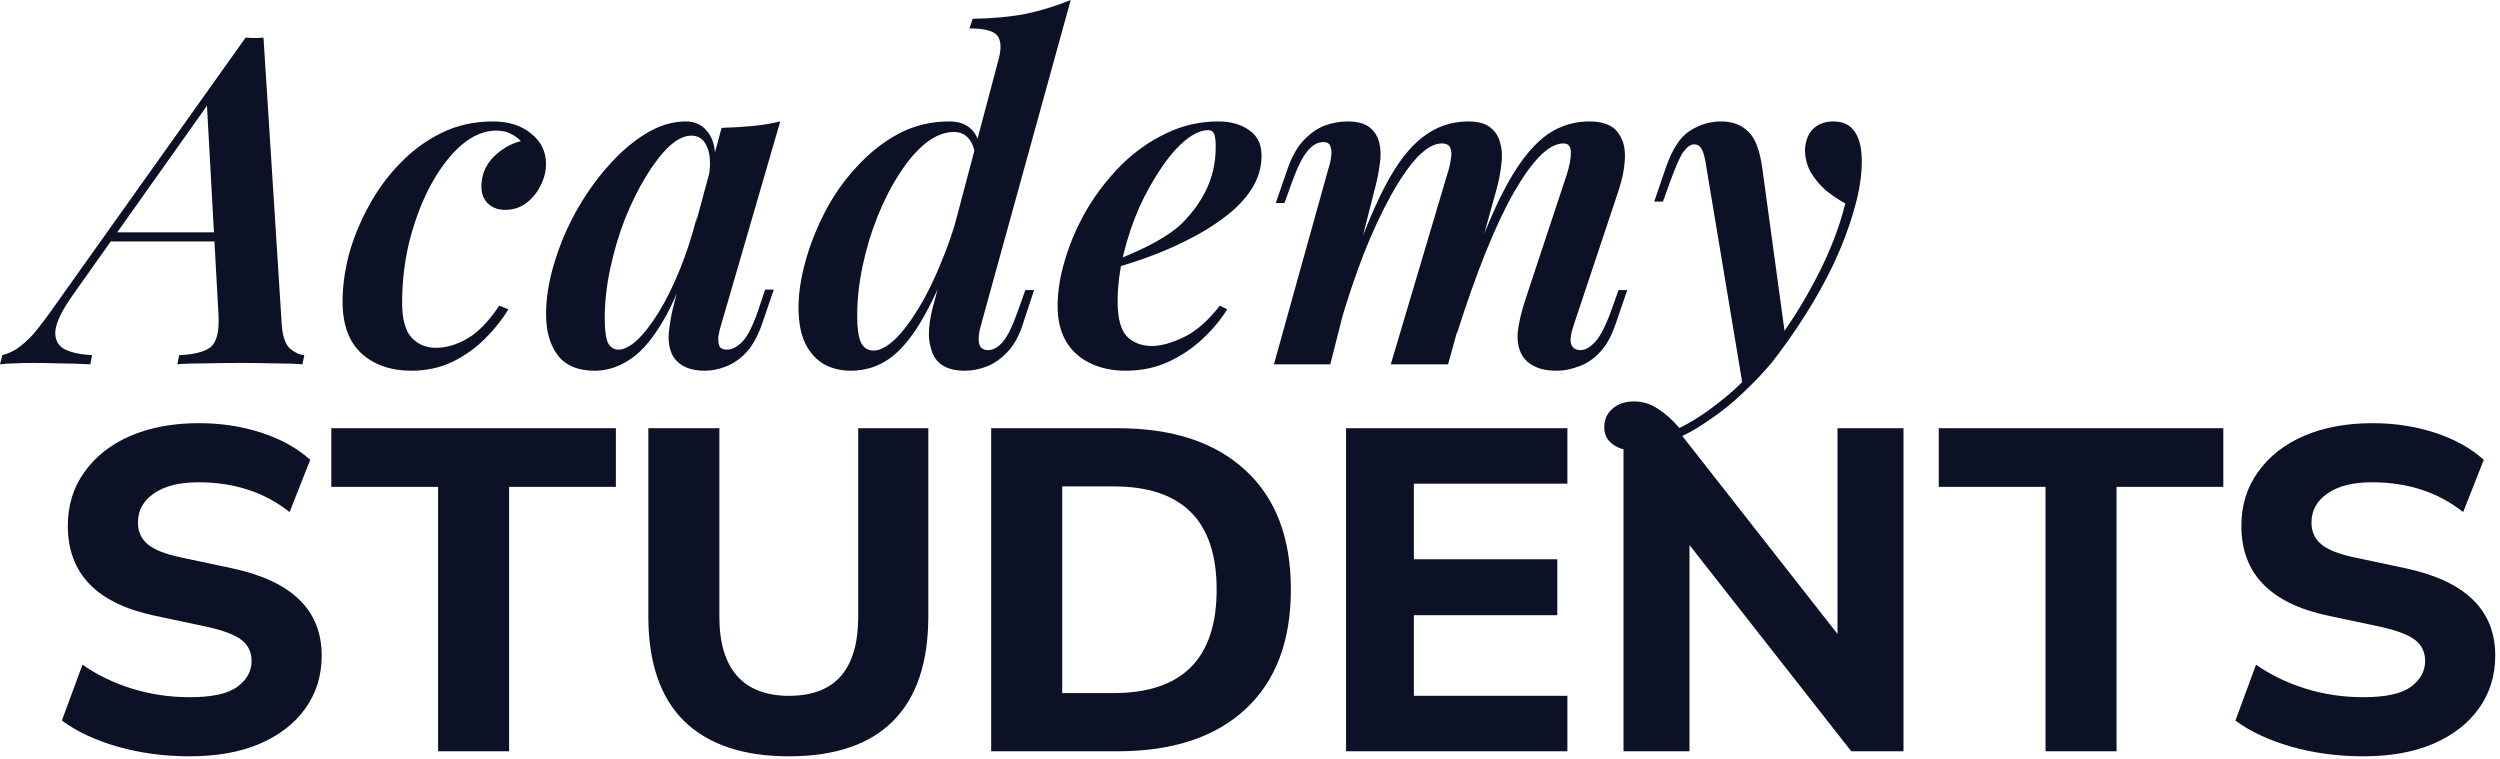
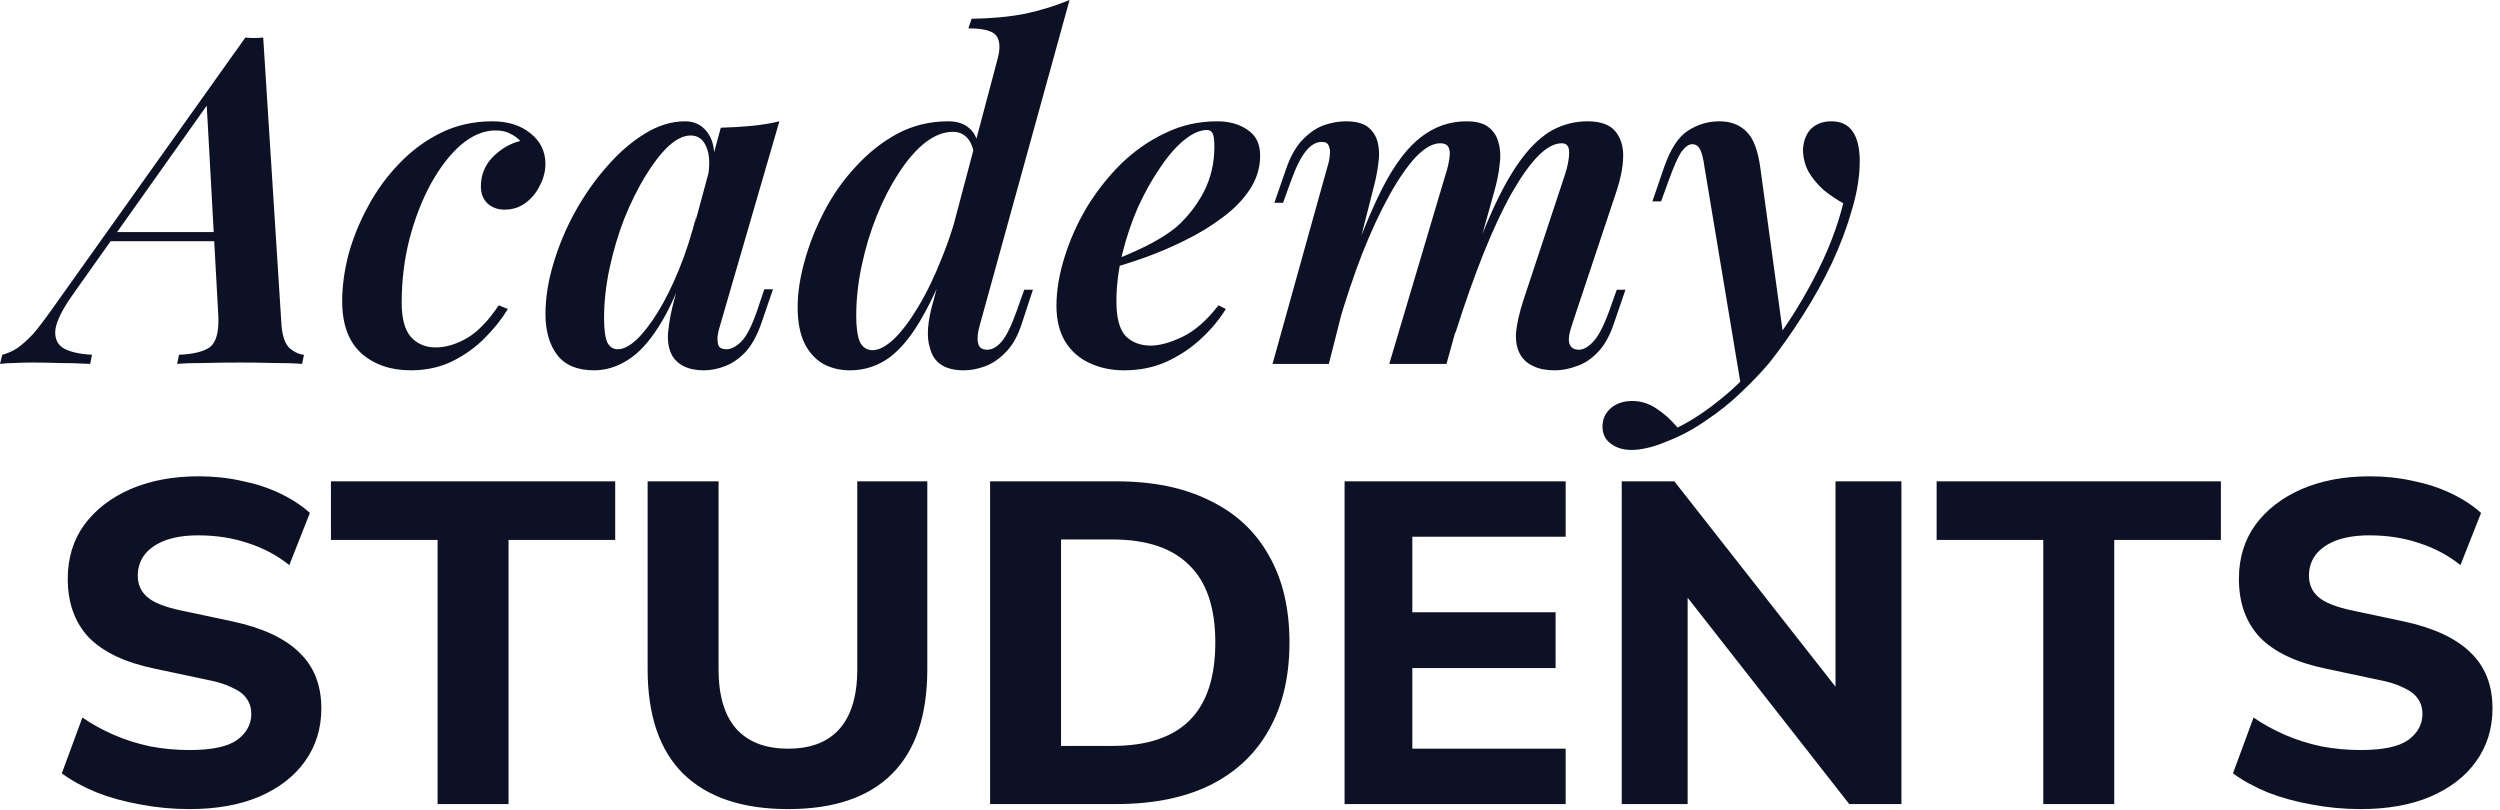
- <svg xmlns="http://www.w3.org/2000/svg" width="491" height="149" viewBox="0 0 491 149" fill="none">
-   <path d="M14.22 58.05C12.24 60.87 11.13 63.12 10.89 64.8C10.71 66.48 11.25 67.71 12.51 68.49C13.83 69.21 15.69 69.63 18.09 69.75L17.73 71.55C15.45 71.43 13.38 71.37 11.52 71.37C9.72 71.31 8.01 71.28 6.39 71.28C5.01 71.28 3.84 71.31 2.88 71.37C1.92 71.37 0.96 71.43 -5.9098e-05 71.55L0.45 69.75C1.41 69.51 2.37 69.09 3.33 68.49C4.29 67.83 5.34 66.9 6.48 65.7C7.56 64.44 8.82 62.79 10.26 60.75L48.24 7.38C48.78 7.44 49.35 7.47 49.95 7.47C50.61 7.47 51.21 7.44 51.75 7.38L55.35 63.99C55.53 66.15 56.07 67.65 56.97 68.49C57.93 69.27 58.86 69.69 59.76 69.75L59.4 71.55C57.96 71.43 56.1 71.37 53.82 71.37C51.6 71.31 49.47 71.28 47.43 71.28C44.91 71.28 42.51 71.31 40.23 71.37C37.95 71.37 36.15 71.43 34.83 71.55L35.19 69.75C38.07 69.63 40.11 69.12 41.31 68.22C42.51 67.26 43.05 65.25 42.93 62.19L40.59 19.71L42.93 17.55L14.22 58.05ZM22.23 45.63H48.51L47.79 47.43H20.61L22.23 45.63ZM97.428 25.65C95.148 25.65 92.898 26.58 90.678 28.44C88.518 30.3 86.538 32.85 84.738 36.09C82.998 39.27 81.588 42.9 80.508 46.98C79.488 51 78.978 55.17 78.978 59.49C78.978 62.61 79.578 64.86 80.778 66.24C82.038 67.62 83.658 68.31 85.638 68.31C87.618 68.31 89.658 67.71 91.758 66.51C93.858 65.31 95.958 63.15 98.058 60.03L99.858 60.75C98.658 62.73 97.128 64.65 95.268 66.51C93.408 68.37 91.248 69.9 88.788 71.1C86.388 72.24 83.718 72.81 80.778 72.81C76.818 72.81 73.578 71.7 71.058 69.48C68.538 67.2 67.278 63.78 67.278 59.22C67.278 56.28 67.698 53.19 68.538 49.95C69.438 46.71 70.728 43.56 72.408 40.5C74.088 37.38 76.128 34.59 78.528 32.13C80.928 29.61 83.658 27.6 86.718 26.1C89.778 24.6 93.138 23.85 96.798 23.85C99.858 23.85 102.348 24.63 104.268 26.19C106.248 27.75 107.238 29.76 107.238 32.22C107.238 33.66 106.878 35.07 106.158 36.45C105.498 37.83 104.568 38.97 103.368 39.87C102.168 40.77 100.788 41.22 99.228 41.22C97.848 41.22 96.708 40.8 95.808 39.96C94.968 39.12 94.548 38.01 94.548 36.63C94.548 34.41 95.328 32.49 96.888 30.87C98.508 29.25 100.308 28.2 102.288 27.72C101.748 27.12 101.088 26.64 100.308 26.28C99.588 25.86 98.628 25.65 97.428 25.65ZM121.469 68.67C122.549 68.67 123.779 68.04 125.159 66.78C126.539 65.46 127.949 63.63 129.389 61.29C130.829 58.95 132.209 56.16 133.529 52.92C134.849 49.68 135.989 46.14 136.949 42.3L135.059 52.02C133.319 57.12 131.459 61.2 129.479 64.26C127.559 67.32 125.519 69.51 123.359 70.83C121.259 72.15 119.069 72.81 116.789 72.81C113.549 72.81 111.149 71.82 109.589 69.84C108.029 67.8 107.249 65.1 107.249 61.74C107.249 58.62 107.759 55.35 108.779 51.93C109.799 48.45 111.209 45.06 113.009 41.76C114.869 38.4 116.969 35.4 119.309 32.76C121.649 30.06 124.139 27.9 126.779 26.28C129.419 24.66 132.059 23.85 134.699 23.85C136.739 23.85 138.299 24.72 139.379 26.46C140.459 28.14 140.729 30.72 140.189 34.2L139.199 34.74C139.619 32.22 139.499 30.24 138.839 28.8C138.239 27.36 137.219 26.64 135.779 26.64C134.399 26.64 132.929 27.36 131.369 28.8C129.869 30.24 128.369 32.19 126.869 34.65C125.369 37.11 123.989 39.9 122.729 43.02C121.529 46.14 120.569 49.38 119.849 52.74C119.129 56.1 118.769 59.37 118.769 62.55C118.769 64.77 118.979 66.36 119.399 67.32C119.879 68.22 120.569 68.67 121.469 68.67ZM141.719 25.11C143.879 25.05 145.889 24.93 147.749 24.75C149.669 24.57 151.499 24.27 153.239 23.85L141.629 63.81C141.389 64.53 141.209 65.28 141.089 66.06C141.029 66.78 141.089 67.41 141.269 67.95C141.509 68.43 142.019 68.67 142.799 68.67C143.759 68.67 144.749 68.16 145.769 67.14C146.789 66.12 147.839 64.05 148.919 60.93L150.269 56.88H151.979L149.729 63.45C148.889 65.91 147.839 67.83 146.579 69.21C145.319 70.53 143.969 71.46 142.529 72C141.149 72.54 139.769 72.81 138.389 72.81C135.509 72.81 133.469 71.91 132.269 70.11C131.489 68.79 131.189 67.17 131.369 65.25C131.549 63.33 131.939 61.26 132.539 59.04L141.719 25.11ZM192.648 63.9C192.228 65.34 192.108 66.51 192.288 67.41C192.468 68.31 193.068 68.76 194.088 68.76C195.048 68.76 195.978 68.25 196.878 67.23C197.838 66.15 198.858 64.08 199.938 61.02L201.378 56.97H203.088L200.928 63.54C200.148 66 199.098 67.89 197.778 69.21C196.518 70.53 195.168 71.46 193.728 72C192.288 72.54 190.878 72.81 189.498 72.81C185.778 72.81 183.558 71.34 182.838 68.4C182.478 67.32 182.358 66 182.478 64.44C182.598 62.88 182.958 61.08 183.558 59.04L196.158 11.52C196.698 9.48 196.608 7.98 195.888 7.02C195.168 6.06 193.338 5.58 190.398 5.58L191.028 3.69C194.988 3.63 198.498 3.3 201.558 2.7C204.618 2.04 207.528 1.14 210.288 4.73261e-05L192.648 63.9ZM171.588 68.85C172.788 68.85 174.168 68.13 175.728 66.69C177.288 65.19 178.878 63.09 180.498 60.39C182.178 57.63 183.768 54.33 185.268 50.49C186.828 46.65 188.148 42.39 189.228 37.71L187.878 47.43C185.778 53.37 183.678 58.2 181.578 61.92C179.538 65.64 177.348 68.4 175.008 70.2C172.668 71.94 170.028 72.81 167.088 72.81C165.168 72.81 163.428 72.39 161.868 71.55C160.308 70.65 159.078 69.3 158.178 67.5C157.278 65.64 156.828 63.27 156.828 60.39C156.828 57.63 157.278 54.63 158.178 51.39C159.078 48.09 160.368 44.82 162.048 41.58C163.728 38.34 165.798 35.4 168.258 32.76C170.718 30.06 173.448 27.9 176.448 26.28C179.508 24.66 182.838 23.85 186.438 23.85C188.238 23.85 189.648 24.33 190.668 25.29C191.688 26.19 192.258 27.51 192.378 29.25L191.658 31.05C191.418 29.25 190.938 27.96 190.218 27.18C189.498 26.34 188.538 25.92 187.338 25.92C185.538 25.92 183.708 26.64 181.848 28.08C180.048 29.52 178.338 31.5 176.718 34.02C175.098 36.48 173.658 39.27 172.398 42.39C171.138 45.51 170.148 48.78 169.428 52.2C168.708 55.56 168.348 58.86 168.348 62.1C168.348 64.38 168.588 66.09 169.068 67.23C169.608 68.31 170.448 68.85 171.588 68.85ZM217.524 51.75C220.344 50.67 222.924 49.56 225.264 48.42C227.664 47.22 229.674 45.96 231.294 44.64C233.514 42.66 235.314 40.35 236.694 37.71C238.074 35.01 238.764 32.07 238.764 28.89C238.764 27.51 238.644 26.61 238.404 26.19C238.164 25.77 237.804 25.56 237.324 25.56C235.944 25.56 234.444 26.22 232.824 27.54C231.204 28.86 229.614 30.69 228.054 33.03C226.494 35.31 225.054 37.89 223.734 40.77C222.474 43.65 221.454 46.68 220.674 49.86C219.894 53.04 219.504 56.19 219.504 59.31C219.504 62.49 220.104 64.74 221.304 66.06C222.564 67.32 224.214 67.95 226.254 67.95C227.994 67.95 230.064 67.38 232.464 66.24C234.864 65.1 237.234 63.03 239.574 60.03L241.014 60.75C239.814 62.73 238.224 64.65 236.244 66.51C234.264 68.37 231.984 69.9 229.404 71.1C226.884 72.24 224.094 72.81 221.034 72.81C218.514 72.81 216.234 72.33 214.194 71.37C212.154 70.41 210.564 69 209.424 67.14C208.284 65.22 207.714 62.88 207.714 60.12C207.714 57.18 208.224 54.06 209.244 50.76C210.264 47.4 211.704 44.13 213.564 40.95C215.484 37.77 217.734 34.89 220.314 32.31C222.954 29.73 225.864 27.69 229.044 26.19C232.224 24.63 235.644 23.85 239.304 23.85C241.704 23.85 243.714 24.42 245.334 25.56C246.954 26.64 247.764 28.32 247.764 30.6C247.764 32.94 247.104 35.13 245.784 37.17C244.464 39.21 242.664 41.07 240.384 42.75C238.164 44.43 235.704 45.93 233.004 47.25C230.364 48.57 227.694 49.71 224.994 50.67C222.294 51.63 219.774 52.41 217.434 53.01L217.524 51.75ZM261.269 71.55H250.199L260.999 32.76C261.239 32.04 261.389 31.32 261.449 30.6C261.569 29.88 261.509 29.25 261.269 28.71C261.089 28.17 260.639 27.9 259.919 27.9C258.779 27.9 257.729 28.5 256.769 29.7C255.809 30.84 254.819 32.82 253.799 35.64L252.269 39.87H250.559L252.899 33.12C253.739 30.72 254.789 28.86 256.049 27.54C257.369 26.16 258.749 25.2 260.189 24.66C261.689 24.12 263.159 23.85 264.599 23.85C266.579 23.85 268.049 24.24 269.009 25.02C269.969 25.8 270.599 26.82 270.899 28.08C271.199 29.34 271.229 30.72 270.989 32.22C270.809 33.66 270.539 35.07 270.179 36.45L261.269 71.55ZM284.219 34.29C284.579 33.21 284.819 32.22 284.939 31.32C285.119 30.36 285.089 29.61 284.849 29.07C284.609 28.47 284.039 28.17 283.139 28.17C281.699 28.17 280.109 29.07 278.369 30.87C276.689 32.67 274.949 35.19 273.149 38.43C271.349 41.67 269.579 45.48 267.839 49.86C266.159 54.18 264.569 58.92 263.069 64.08L264.419 55.17C267.059 47.49 269.549 41.37 271.889 36.81C274.289 32.19 276.809 28.89 279.449 26.91C282.089 24.87 285.059 23.85 288.359 23.85C290.279 23.85 291.719 24.24 292.679 25.02C293.699 25.8 294.359 26.85 294.659 28.17C295.019 29.43 295.079 30.87 294.839 32.49C294.659 34.11 294.329 35.76 293.849 37.44L284.399 71.55H273.149L284.219 34.29ZM307.709 34.29C308.249 32.61 308.519 31.17 308.519 29.97C308.519 28.77 308.039 28.17 307.079 28.17C305.639 28.17 304.109 28.98 302.489 30.6C300.869 32.22 299.129 34.65 297.269 37.89C295.469 41.07 293.639 44.97 291.779 49.59C289.919 54.21 288.029 59.55 286.109 65.61L287.009 58.5C289.169 51.84 291.239 46.29 293.219 41.85C295.199 37.41 297.179 33.87 299.159 31.23C301.139 28.59 303.179 26.7 305.279 25.56C307.439 24.42 309.719 23.85 312.119 23.85C314.699 23.85 316.529 24.51 317.609 25.83C318.689 27.15 319.199 28.83 319.139 30.87C319.079 32.91 318.659 35.1 317.879 37.44L309.059 63.9C308.459 65.7 308.309 66.96 308.609 67.68C308.909 68.4 309.509 68.76 310.409 68.76C311.309 68.76 312.239 68.25 313.199 67.23C314.219 66.21 315.299 64.14 316.439 61.02L317.879 56.97H319.589L317.339 63.54C316.499 66.06 315.419 67.98 314.099 69.3C312.839 70.62 311.459 71.52 309.959 72C308.519 72.54 307.109 72.81 305.729 72.81C303.989 72.81 302.579 72.54 301.499 72C300.419 71.52 299.579 70.8 298.979 69.84C298.259 68.64 297.959 67.14 298.079 65.34C298.259 63.54 298.739 61.44 299.519 59.04L307.709 34.29ZM350.715 66.69L342.345 76.14L335.145 32.94C334.905 31.2 334.605 30 334.245 29.34C333.885 28.68 333.375 28.35 332.715 28.35C332.055 28.35 331.365 28.83 330.645 29.79C329.985 30.69 329.115 32.64 328.035 35.64L326.595 39.6H324.885L327.135 33.03C328.395 29.37 329.955 26.94 331.815 25.74C333.735 24.48 335.805 23.85 338.025 23.85C340.245 23.85 342.015 24.51 343.335 25.83C344.715 27.09 345.645 29.52 346.125 33.12L350.715 66.69ZM329.835 84.06C332.535 82.74 335.355 80.88 338.295 78.48C341.295 76.14 344.385 72.96 347.565 68.94C350.925 64.62 353.925 59.94 356.565 54.9C359.265 49.8 361.215 44.82 362.415 39.96C361.095 39.24 359.805 38.37 358.545 37.35C357.345 36.27 356.355 35.07 355.575 33.75C354.855 32.37 354.495 30.9 354.495 29.34C354.615 27.6 355.155 26.25 356.115 25.29C357.135 24.33 358.455 23.85 360.075 23.85C361.995 23.85 363.405 24.54 364.305 25.92C365.205 27.24 365.655 29.16 365.655 31.68C365.655 34.62 365.145 37.8 364.125 41.22C363.165 44.64 361.845 48.15 360.165 51.75C358.485 55.29 356.565 58.74 354.405 62.1C352.305 65.4 350.145 68.46 347.925 71.28C346.305 73.2 344.445 75.15 342.345 77.13C340.305 79.11 338.025 80.94 335.505 82.62C333.045 84.36 330.405 85.77 327.585 86.85C326.145 87.45 324.855 87.87 323.715 88.11C322.575 88.35 321.615 88.47 320.835 88.47C319.155 88.47 317.775 88.05 316.695 87.21C315.615 86.43 315.075 85.32 315.075 83.88C315.075 82.38 315.645 81.15 316.785 80.19C317.865 79.29 319.245 78.84 320.925 78.84C322.605 78.84 324.165 79.32 325.605 80.28C327.105 81.24 328.515 82.5 329.835 84.06ZM37.26 148.54C32.28 148.54 27.57 147.91 23.13 146.65C18.75 145.39 15.09 143.68 12.15 141.52L16.2 130.54C19.02 132.52 22.23 134.08 25.83 135.22C29.49 136.36 33.3 136.93 37.26 136.93C41.58 136.93 44.67 136.27 46.53 134.95C48.45 133.57 49.41 131.86 49.41 129.82C49.41 128.08 48.75 126.7 47.43 125.68C46.11 124.66 43.8 123.79 40.5 123.07L30.33 120.91C18.99 118.51 13.32 112.63 13.32 103.27C13.32 99.25 14.4 95.74 16.56 92.74C18.72 89.68 21.72 87.31 25.56 85.63C29.46 83.95 33.96 83.11 39.06 83.11C43.44 83.11 47.55 83.74 51.39 85C55.23 86.26 58.41 88.03 60.93 90.31L56.88 100.57C51.96 96.67 45.99 94.72 38.97 94.72C35.19 94.72 32.25 95.47 30.15 96.97C28.11 98.41 27.09 100.3 27.09 102.64C27.09 104.38 27.72 105.79 28.98 106.87C30.24 107.95 32.43 108.82 35.55 109.48L45.72 111.64C57.36 114.16 63.18 119.86 63.18 128.74C63.18 132.7 62.1 136.18 59.94 139.18C57.84 142.12 54.84 144.43 50.94 146.11C47.1 147.73 42.54 148.54 37.26 148.54ZM86.038 147.55V95.62H65.068V84.1H120.958V95.62H99.988V147.55H86.038ZM154.963 148.54C145.963 148.54 139.093 146.23 134.353 141.61C129.673 136.99 127.333 130.12 127.333 121V84.1H141.283V121.09C141.283 126.25 142.453 130.15 144.793 132.79C147.133 135.37 150.523 136.66 154.963 136.66C164.023 136.66 168.553 131.47 168.553 121.09V84.1H182.323V121C182.323 130.12 180.013 136.99 175.393 141.61C170.773 146.23 163.963 148.54 154.963 148.54ZM194.668 147.55V84.1H219.508C230.308 84.1 238.678 86.86 244.618 92.38C250.558 97.84 253.528 105.64 253.528 115.78C253.528 125.92 250.558 133.75 244.618 139.27C238.678 144.79 230.308 147.55 219.508 147.55H194.668ZM208.618 136.12H218.698C232.198 136.12 238.948 129.34 238.948 115.78C238.948 102.28 232.198 95.53 218.698 95.53H208.618V136.12ZM264.365 147.55V84.1H307.835V94.99H277.685V109.84H305.855V120.82H277.685V136.66H307.835V147.55H264.365ZM318.857 147.55V84.1H329.207L360.887 124.51V84.1H373.847V147.55H363.587L331.817 107.05V147.55H318.857ZM401.741 147.55V95.62H380.771V84.1H436.661V95.62H415.691V147.55H401.741ZM464.145 148.54C459.165 148.54 454.455 147.91 450.015 146.65C445.635 145.39 441.975 143.68 439.035 141.52L443.085 130.54C445.905 132.52 449.115 134.08 452.715 135.22C456.375 136.36 460.185 136.93 464.145 136.93C468.465 136.93 471.555 136.27 473.415 134.95C475.335 133.57 476.295 131.86 476.295 129.82C476.295 128.08 475.635 126.7 474.315 125.68C472.995 124.66 470.685 123.79 467.385 123.07L457.215 120.91C445.875 118.51 440.205 112.63 440.205 103.27C440.205 99.25 441.285 95.74 443.445 92.74C445.605 89.68 448.605 87.31 452.445 85.63C456.345 83.95 460.845 83.11 465.945 83.11C470.325 83.11 474.435 83.74 478.275 85C482.115 86.26 485.295 88.03 487.815 90.31L483.765 100.57C478.845 96.67 472.875 94.72 465.855 94.72C462.075 94.72 459.135 95.47 457.035 96.97C454.995 98.41 453.975 100.3 453.975 102.64C453.975 104.38 454.605 105.79 455.865 106.87C457.125 107.95 459.315 108.82 462.435 109.48L472.605 111.64C484.245 114.16 490.065 119.86 490.065 128.74C490.065 132.7 488.985 136.18 486.825 139.18C484.725 142.12 481.725 144.43 477.825 146.11C473.985 147.73 469.425 148.54 464.145 148.54Z" fill="#0D1125" />
+ <svg xmlns="http://www.w3.org/2000/svg" width="284" height="92" viewBox="0 0 284 92" fill="none">
+   <path d="M8.216 33.54C7.072 35.169 6.431 36.469 6.292 37.44C6.188 38.411 6.5 39.121 7.228 39.572C7.991 39.988 9.065 40.231 10.452 40.3L10.244 41.34C8.927 41.271 7.731 41.236 6.656 41.236C5.616 41.201 4.628 41.184 3.692 41.184C2.895 41.184 2.219 41.201 1.664 41.236C1.109 41.236 0.555 41.271 -6.66976e-05 41.34L0.26 40.3C0.815 40.161 1.369 39.919 1.924 39.572C2.479 39.191 3.085 38.653 3.744 37.96C4.368 37.232 5.096 36.279 5.928 35.1L27.872 4.264C28.184 4.299 28.513 4.316 28.86 4.316C29.241 4.316 29.588 4.299 29.9 4.264L31.98 36.972C32.084 38.22 32.396 39.087 32.916 39.572C33.471 40.023 34.008 40.265 34.528 40.3L34.32 41.34C33.488 41.271 32.413 41.236 31.096 41.236C29.813 41.201 28.583 41.184 27.404 41.184C25.948 41.184 24.561 41.201 23.244 41.236C21.927 41.236 20.887 41.271 20.124 41.34L20.332 40.3C21.996 40.231 23.175 39.936 23.868 39.416C24.561 38.861 24.873 37.7 24.804 35.932L23.452 11.388L24.804 10.14L8.216 33.54ZM12.844 26.364H28.028L27.612 27.404H11.908L12.844 26.364ZM56.292 14.82C54.974 14.82 53.674 15.357 52.392 16.432C51.144 17.507 50 18.98 48.96 20.852C47.954 22.689 47.14 24.787 46.516 27.144C45.926 29.467 45.632 31.876 45.632 34.372C45.632 36.175 45.978 37.475 46.672 38.272C47.4 39.069 48.336 39.468 49.48 39.468C50.624 39.468 51.802 39.121 53.016 38.428C54.229 37.735 55.442 36.487 56.656 34.684L57.696 35.1C57.002 36.244 56.118 37.353 55.044 38.428C53.969 39.503 52.721 40.387 51.3 41.08C49.913 41.739 48.37 42.068 46.672 42.068C44.384 42.068 42.512 41.427 41.056 40.144C39.6 38.827 38.872 36.851 38.872 34.216C38.872 32.517 39.114 30.732 39.6 28.86C40.12 26.988 40.865 25.168 41.836 23.4C42.806 21.597 43.985 19.985 45.372 18.564C46.758 17.108 48.336 15.947 50.104 15.08C51.872 14.213 53.813 13.78 55.928 13.78C57.696 13.78 59.134 14.231 60.244 15.132C61.388 16.033 61.96 17.195 61.96 18.616C61.96 19.448 61.752 20.263 61.336 21.06C60.954 21.857 60.417 22.516 59.724 23.036C59.03 23.556 58.233 23.816 57.332 23.816C56.534 23.816 55.876 23.573 55.356 23.088C54.87 22.603 54.628 21.961 54.628 21.164C54.628 19.881 55.078 18.772 55.98 17.836C56.916 16.9 57.956 16.293 59.1 16.016C58.788 15.669 58.406 15.392 57.956 15.184C57.54 14.941 56.985 14.82 56.292 14.82ZM70.182 39.676C70.806 39.676 71.517 39.312 72.314 38.584C73.111 37.821 73.926 36.764 74.758 35.412C75.59 34.06 76.387 32.448 77.15 30.576C77.913 28.704 78.571 26.659 79.126 24.44L78.034 30.056C77.029 33.003 75.954 35.36 74.81 37.128C73.701 38.896 72.522 40.161 71.274 40.924C70.061 41.687 68.795 42.068 67.478 42.068C65.606 42.068 64.219 41.496 63.318 40.352C62.417 39.173 61.966 37.613 61.966 35.672C61.966 33.869 62.261 31.98 62.85 30.004C63.439 27.993 64.254 26.035 65.294 24.128C66.369 22.187 67.582 20.453 68.934 18.928C70.286 17.368 71.725 16.12 73.25 15.184C74.775 14.248 76.301 13.78 77.826 13.78C79.005 13.78 79.906 14.283 80.53 15.288C81.154 16.259 81.31 17.749 80.998 19.76L80.426 20.072C80.669 18.616 80.599 17.472 80.218 16.64C79.871 15.808 79.282 15.392 78.45 15.392C77.653 15.392 76.803 15.808 75.902 16.64C75.035 17.472 74.169 18.599 73.302 20.02C72.435 21.441 71.638 23.053 70.91 24.856C70.217 26.659 69.662 28.531 69.246 30.472C68.83 32.413 68.622 34.303 68.622 36.14C68.622 37.423 68.743 38.341 68.986 38.896C69.263 39.416 69.662 39.676 70.182 39.676ZM81.882 14.508C83.13 14.473 84.291 14.404 85.366 14.3C86.475 14.196 87.533 14.023 88.538 13.78L81.83 36.868C81.691 37.284 81.587 37.717 81.518 38.168C81.483 38.584 81.518 38.948 81.622 39.26C81.761 39.537 82.055 39.676 82.506 39.676C83.061 39.676 83.633 39.381 84.222 38.792C84.811 38.203 85.418 37.007 86.042 35.204L86.822 32.864H87.81L86.51 36.66C86.025 38.081 85.418 39.191 84.69 39.988C83.962 40.751 83.182 41.288 82.35 41.6C81.553 41.912 80.755 42.068 79.958 42.068C78.294 42.068 77.115 41.548 76.422 40.508C75.971 39.745 75.798 38.809 75.902 37.7C76.006 36.591 76.231 35.395 76.578 34.112L81.882 14.508ZM111.308 36.92C111.065 37.752 110.996 38.428 111.1 38.948C111.204 39.468 111.55 39.728 112.14 39.728C112.694 39.728 113.232 39.433 113.752 38.844C114.306 38.22 114.896 37.024 115.52 35.256L116.352 32.916H117.34L116.092 36.712C115.641 38.133 115.034 39.225 114.272 39.988C113.544 40.751 112.764 41.288 111.932 41.6C111.1 41.912 110.285 42.068 109.488 42.068C107.338 42.068 106.056 41.219 105.64 39.52C105.432 38.896 105.362 38.133 105.432 37.232C105.501 36.331 105.709 35.291 106.056 34.112L113.336 6.656C113.648 5.477 113.596 4.611 113.18 4.056C112.764 3.501 111.706 3.224 110.008 3.224L110.372 2.132C112.66 2.097 114.688 1.907 116.456 1.56C118.224 1.179 119.905 0.659 121.5 8.70228e-05L111.308 36.92ZM99.14 39.78C99.833 39.78 100.63 39.364 101.532 38.532C102.433 37.665 103.352 36.452 104.288 34.892C105.258 33.297 106.177 31.391 107.044 29.172C107.945 26.953 108.708 24.492 109.332 21.788L108.552 27.404C107.338 30.836 106.125 33.627 104.912 35.776C103.733 37.925 102.468 39.52 101.116 40.56C99.764 41.565 98.238 42.068 96.54 42.068C95.43 42.068 94.425 41.825 93.524 41.34C92.622 40.82 91.912 40.04 91.392 39C90.872 37.925 90.612 36.556 90.612 34.892C90.612 33.297 90.872 31.564 91.392 29.692C91.912 27.785 92.657 25.896 93.628 24.024C94.598 22.152 95.794 20.453 97.216 18.928C98.637 17.368 100.214 16.12 101.948 15.184C103.716 14.248 105.64 13.78 107.72 13.78C108.76 13.78 109.574 14.057 110.164 14.612C110.753 15.132 111.082 15.895 111.152 16.9L110.736 17.94C110.597 16.9 110.32 16.155 109.904 15.704C109.488 15.219 108.933 14.976 108.24 14.976C107.2 14.976 106.142 15.392 105.068 16.224C104.028 17.056 103.04 18.2 102.104 19.656C101.168 21.077 100.336 22.689 99.608 24.492C98.88 26.295 98.308 28.184 97.892 30.16C97.476 32.101 97.268 34.008 97.268 35.88C97.268 37.197 97.406 38.185 97.684 38.844C97.996 39.468 98.481 39.78 99.14 39.78ZM125.681 29.9C127.31 29.276 128.801 28.635 130.153 27.976C131.539 27.283 132.701 26.555 133.637 25.792C134.919 24.648 135.959 23.313 136.757 21.788C137.554 20.228 137.953 18.529 137.953 16.692C137.953 15.895 137.883 15.375 137.745 15.132C137.606 14.889 137.398 14.768 137.121 14.768C136.323 14.768 135.457 15.149 134.521 15.912C133.585 16.675 132.666 17.732 131.765 19.084C130.863 20.401 130.031 21.892 129.269 23.556C128.541 25.22 127.951 26.971 127.501 28.808C127.05 30.645 126.825 32.465 126.825 34.268C126.825 36.105 127.171 37.405 127.865 38.168C128.593 38.896 129.546 39.26 130.725 39.26C131.73 39.26 132.926 38.931 134.313 38.272C135.699 37.613 137.069 36.417 138.421 34.684L139.253 35.1C138.559 36.244 137.641 37.353 136.497 38.428C135.353 39.503 134.035 40.387 132.545 41.08C131.089 41.739 129.477 42.068 127.709 42.068C126.253 42.068 124.935 41.791 123.757 41.236C122.578 40.681 121.659 39.867 121.001 38.792C120.342 37.683 120.013 36.331 120.013 34.736C120.013 33.037 120.307 31.235 120.897 29.328C121.486 27.387 122.318 25.497 123.393 23.66C124.502 21.823 125.802 20.159 127.293 18.668C128.818 17.177 130.499 15.999 132.337 15.132C134.174 14.231 136.15 13.78 138.265 13.78C139.651 13.78 140.813 14.109 141.749 14.768C142.685 15.392 143.153 16.363 143.153 17.68C143.153 19.032 142.771 20.297 142.009 21.476C141.246 22.655 140.206 23.729 138.889 24.7C137.606 25.671 136.185 26.537 134.625 27.3C133.099 28.063 131.557 28.721 129.997 29.276C128.437 29.831 126.981 30.281 125.629 30.628L125.681 29.9ZM150.956 41.34H144.56L150.8 18.928C150.938 18.512 151.025 18.096 151.06 17.68C151.129 17.264 151.094 16.9 150.956 16.588C150.852 16.276 150.592 16.12 150.176 16.12C149.517 16.12 148.91 16.467 148.356 17.16C147.801 17.819 147.229 18.963 146.64 20.592L145.756 23.036H144.768L146.12 19.136C146.605 17.749 147.212 16.675 147.94 15.912C148.702 15.115 149.5 14.56 150.332 14.248C151.198 13.936 152.048 13.78 152.88 13.78C154.024 13.78 154.873 14.005 155.428 14.456C155.982 14.907 156.346 15.496 156.52 16.224C156.693 16.952 156.71 17.749 156.572 18.616C156.468 19.448 156.312 20.263 156.104 21.06L150.956 41.34ZM164.216 19.812C164.424 19.188 164.562 18.616 164.632 18.096C164.736 17.541 164.718 17.108 164.58 16.796C164.441 16.449 164.112 16.276 163.592 16.276C162.76 16.276 161.841 16.796 160.836 17.836C159.865 18.876 158.86 20.332 157.82 22.204C156.78 24.076 155.757 26.277 154.752 28.808C153.781 31.304 152.862 34.043 151.996 37.024L152.776 31.876C154.301 27.439 155.74 23.903 157.092 21.268C158.478 18.599 159.934 16.692 161.46 15.548C162.985 14.369 164.701 13.78 166.608 13.78C167.717 13.78 168.549 14.005 169.104 14.456C169.693 14.907 170.074 15.513 170.248 16.276C170.456 17.004 170.49 17.836 170.352 18.772C170.248 19.708 170.057 20.661 169.78 21.632L164.32 41.34H157.82L164.216 19.812ZM177.788 19.812C178.1 18.841 178.256 18.009 178.256 17.316C178.256 16.623 177.978 16.276 177.424 16.276C176.592 16.276 175.708 16.744 174.772 17.68C173.836 18.616 172.83 20.02 171.756 21.892C170.716 23.729 169.658 25.983 168.584 28.652C167.509 31.321 166.417 34.407 165.308 37.908L165.828 33.8C167.076 29.952 168.272 26.745 169.416 24.18C170.56 21.615 171.704 19.569 172.848 18.044C173.992 16.519 175.17 15.427 176.384 14.768C177.632 14.109 178.949 13.78 180.336 13.78C181.826 13.78 182.884 14.161 183.508 14.924C184.132 15.687 184.426 16.657 184.392 17.836C184.357 19.015 184.114 20.28 183.664 21.632L178.568 36.92C178.221 37.96 178.134 38.688 178.308 39.104C178.481 39.52 178.828 39.728 179.348 39.728C179.868 39.728 180.405 39.433 180.96 38.844C181.549 38.255 182.173 37.059 182.832 35.256L183.664 32.916H184.652L183.352 36.712C182.866 38.168 182.242 39.277 181.48 40.04C180.752 40.803 179.954 41.323 179.088 41.6C178.256 41.912 177.441 42.068 176.644 42.068C175.638 42.068 174.824 41.912 174.2 41.6C173.576 41.323 173.09 40.907 172.744 40.352C172.328 39.659 172.154 38.792 172.224 37.752C172.328 36.712 172.605 35.499 173.056 34.112L177.788 19.812ZM202.635 38.532L197.799 43.992L193.639 19.032C193.501 18.027 193.327 17.333 193.119 16.952C192.911 16.571 192.617 16.38 192.235 16.38C191.854 16.38 191.455 16.657 191.039 17.212C190.658 17.732 190.155 18.859 189.531 20.592L188.699 22.88H187.711L189.011 19.084C189.739 16.969 190.641 15.565 191.715 14.872C192.825 14.144 194.021 13.78 195.303 13.78C196.586 13.78 197.609 14.161 198.371 14.924C199.169 15.652 199.706 17.056 199.983 19.136L202.635 38.532ZM190.571 48.568C192.131 47.805 193.761 46.731 195.459 45.344C197.193 43.992 198.978 42.155 200.815 39.832C202.757 37.336 204.49 34.632 206.015 31.72C207.575 28.773 208.702 25.896 209.395 23.088C208.633 22.672 207.887 22.169 207.159 21.58C206.466 20.956 205.894 20.263 205.443 19.5C205.027 18.703 204.819 17.853 204.819 16.952C204.889 15.947 205.201 15.167 205.755 14.612C206.345 14.057 207.107 13.78 208.043 13.78C209.153 13.78 209.967 14.179 210.487 14.976C211.007 15.739 211.267 16.848 211.267 18.304C211.267 20.003 210.973 21.84 210.383 23.816C209.829 25.792 209.066 27.82 208.095 29.9C207.125 31.945 206.015 33.939 204.767 35.88C203.554 37.787 202.306 39.555 201.023 41.184C200.087 42.293 199.013 43.42 197.799 44.564C196.621 45.708 195.303 46.765 193.847 47.736C192.426 48.741 190.901 49.556 189.271 50.18C188.439 50.527 187.694 50.769 187.035 50.908C186.377 51.047 185.822 51.116 185.371 51.116C184.401 51.116 183.603 50.873 182.979 50.388C182.355 49.937 182.043 49.296 182.043 48.464C182.043 47.597 182.373 46.887 183.031 46.332C183.655 45.812 184.453 45.552 185.423 45.552C186.394 45.552 187.295 45.829 188.127 46.384C188.994 46.939 189.809 47.667 190.571 48.568ZM21.528 91.912C19.621 91.912 17.767 91.739 15.964 91.392C14.196 91.08 12.549 90.629 11.024 90.04C9.499 89.416 8.164 88.688 7.02 87.856L9.36 81.512C10.469 82.275 11.665 82.933 12.948 83.488C14.231 84.043 15.6 84.476 17.056 84.788C18.512 85.065 20.003 85.204 21.528 85.204C24.059 85.204 25.861 84.823 26.936 84.06C28.011 83.263 28.548 82.275 28.548 81.096C28.548 80.437 28.375 79.865 28.028 79.38C27.716 78.895 27.179 78.479 26.416 78.132C25.688 77.751 24.683 77.439 23.4 77.196L17.524 75.948C14.196 75.255 11.717 74.076 10.088 72.412C8.493 70.713 7.696 68.495 7.696 65.756C7.696 63.399 8.32 61.353 9.568 59.62C10.851 57.887 12.601 56.535 14.82 55.564C17.073 54.593 19.656 54.108 22.568 54.108C24.267 54.108 25.896 54.281 27.456 54.628C29.016 54.94 30.455 55.408 31.772 56.032C33.089 56.656 34.233 57.401 35.204 58.268L32.864 64.196C31.477 63.087 29.917 62.255 28.184 61.7C26.451 61.111 24.561 60.816 22.516 60.816C21.06 60.816 19.812 61.007 18.772 61.388C17.767 61.769 16.987 62.307 16.432 63C15.912 63.693 15.652 64.491 15.652 65.392C15.652 66.397 16.016 67.212 16.744 67.836C17.472 68.46 18.737 68.963 20.54 69.344L26.416 70.592C29.813 71.32 32.344 72.499 34.008 74.128C35.672 75.723 36.504 77.837 36.504 80.472C36.504 82.76 35.88 84.771 34.632 86.504C33.419 88.203 31.685 89.537 29.432 90.508C27.213 91.444 24.579 91.912 21.528 91.912ZM49.711 91.34V61.336H37.595V54.68H69.887V61.336H57.771V91.34H49.711ZM89.534 91.912C84.334 91.912 80.365 90.577 77.626 87.908C74.922 85.239 73.57 81.269 73.57 76V54.68H81.63V76.052C81.63 79.033 82.306 81.287 83.658 82.812C85.01 84.303 86.969 85.048 89.534 85.048C92.1 85.048 94.041 84.303 95.358 82.812C96.71 81.287 97.386 79.033 97.386 76.052V54.68H105.342V76C105.342 81.269 104.008 85.239 101.338 87.908C98.669 90.577 94.734 91.912 89.534 91.912ZM112.475 91.34V54.68H126.827C130.987 54.68 134.523 55.408 137.435 56.864C140.381 58.285 142.617 60.365 144.143 63.104C145.703 65.808 146.483 69.101 146.483 72.984C146.483 76.867 145.703 80.177 144.143 82.916C142.617 85.655 140.381 87.752 137.435 89.208C134.523 90.629 130.987 91.34 126.827 91.34H112.475ZM120.535 84.736H126.359C130.276 84.736 133.205 83.765 135.147 81.824C137.088 79.883 138.059 76.936 138.059 72.984C138.059 69.032 137.071 66.103 135.095 64.196C133.153 62.255 130.241 61.284 126.359 61.284H120.535V84.736ZM152.744 91.34V54.68H177.86V60.972H160.44V69.552H176.716V75.896H160.44V85.048H177.86V91.34H152.744ZM184.229 91.34V54.68H190.209L209.917 79.796H208.513V54.68H216.001V91.34H210.073L190.365 66.172H191.717V91.34H184.229ZM232.117 91.34V61.336H220.001V54.68H252.293V61.336H240.177V91.34H232.117ZM268.172 91.912C266.266 91.912 264.411 91.739 262.608 91.392C260.84 91.08 259.194 90.629 257.668 90.04C256.143 89.416 254.808 88.688 253.664 87.856L256.004 81.512C257.114 82.275 258.31 82.933 259.592 83.488C260.875 84.043 262.244 84.476 263.7 84.788C265.156 85.065 266.647 85.204 268.172 85.204C270.703 85.204 272.506 84.823 273.58 84.06C274.655 83.263 275.192 82.275 275.192 81.096C275.192 80.437 275.019 79.865 274.672 79.38C274.36 78.895 273.823 78.479 273.06 78.132C272.332 77.751 271.327 77.439 270.044 77.196L264.168 75.948C260.84 75.255 258.362 74.076 256.732 72.412C255.138 70.713 254.34 68.495 254.34 65.756C254.34 63.399 254.964 61.353 256.212 59.62C257.495 57.887 259.246 56.535 261.464 55.564C263.718 54.593 266.3 54.108 269.212 54.108C270.911 54.108 272.54 54.281 274.1 54.628C275.66 54.94 277.099 55.408 278.416 56.032C279.734 56.656 280.878 57.401 281.848 58.268L279.508 64.196C278.122 63.087 276.562 62.255 274.828 61.7C273.095 61.111 271.206 60.816 269.16 60.816C267.704 60.816 266.456 61.007 265.416 61.388C264.411 61.769 263.631 62.307 263.076 63C262.556 63.693 262.296 64.491 262.296 65.392C262.296 66.397 262.66 67.212 263.388 67.836C264.116 68.46 265.382 68.963 267.184 69.344L273.06 70.592C276.458 71.32 278.988 72.499 280.652 74.128C282.316 75.723 283.148 77.837 283.148 80.472C283.148 82.76 282.524 84.771 281.276 86.504C280.063 88.203 278.33 89.537 276.076 90.508C273.858 91.444 271.223 91.912 268.172 91.912Z" fill="#0D1125" />
</svg>
